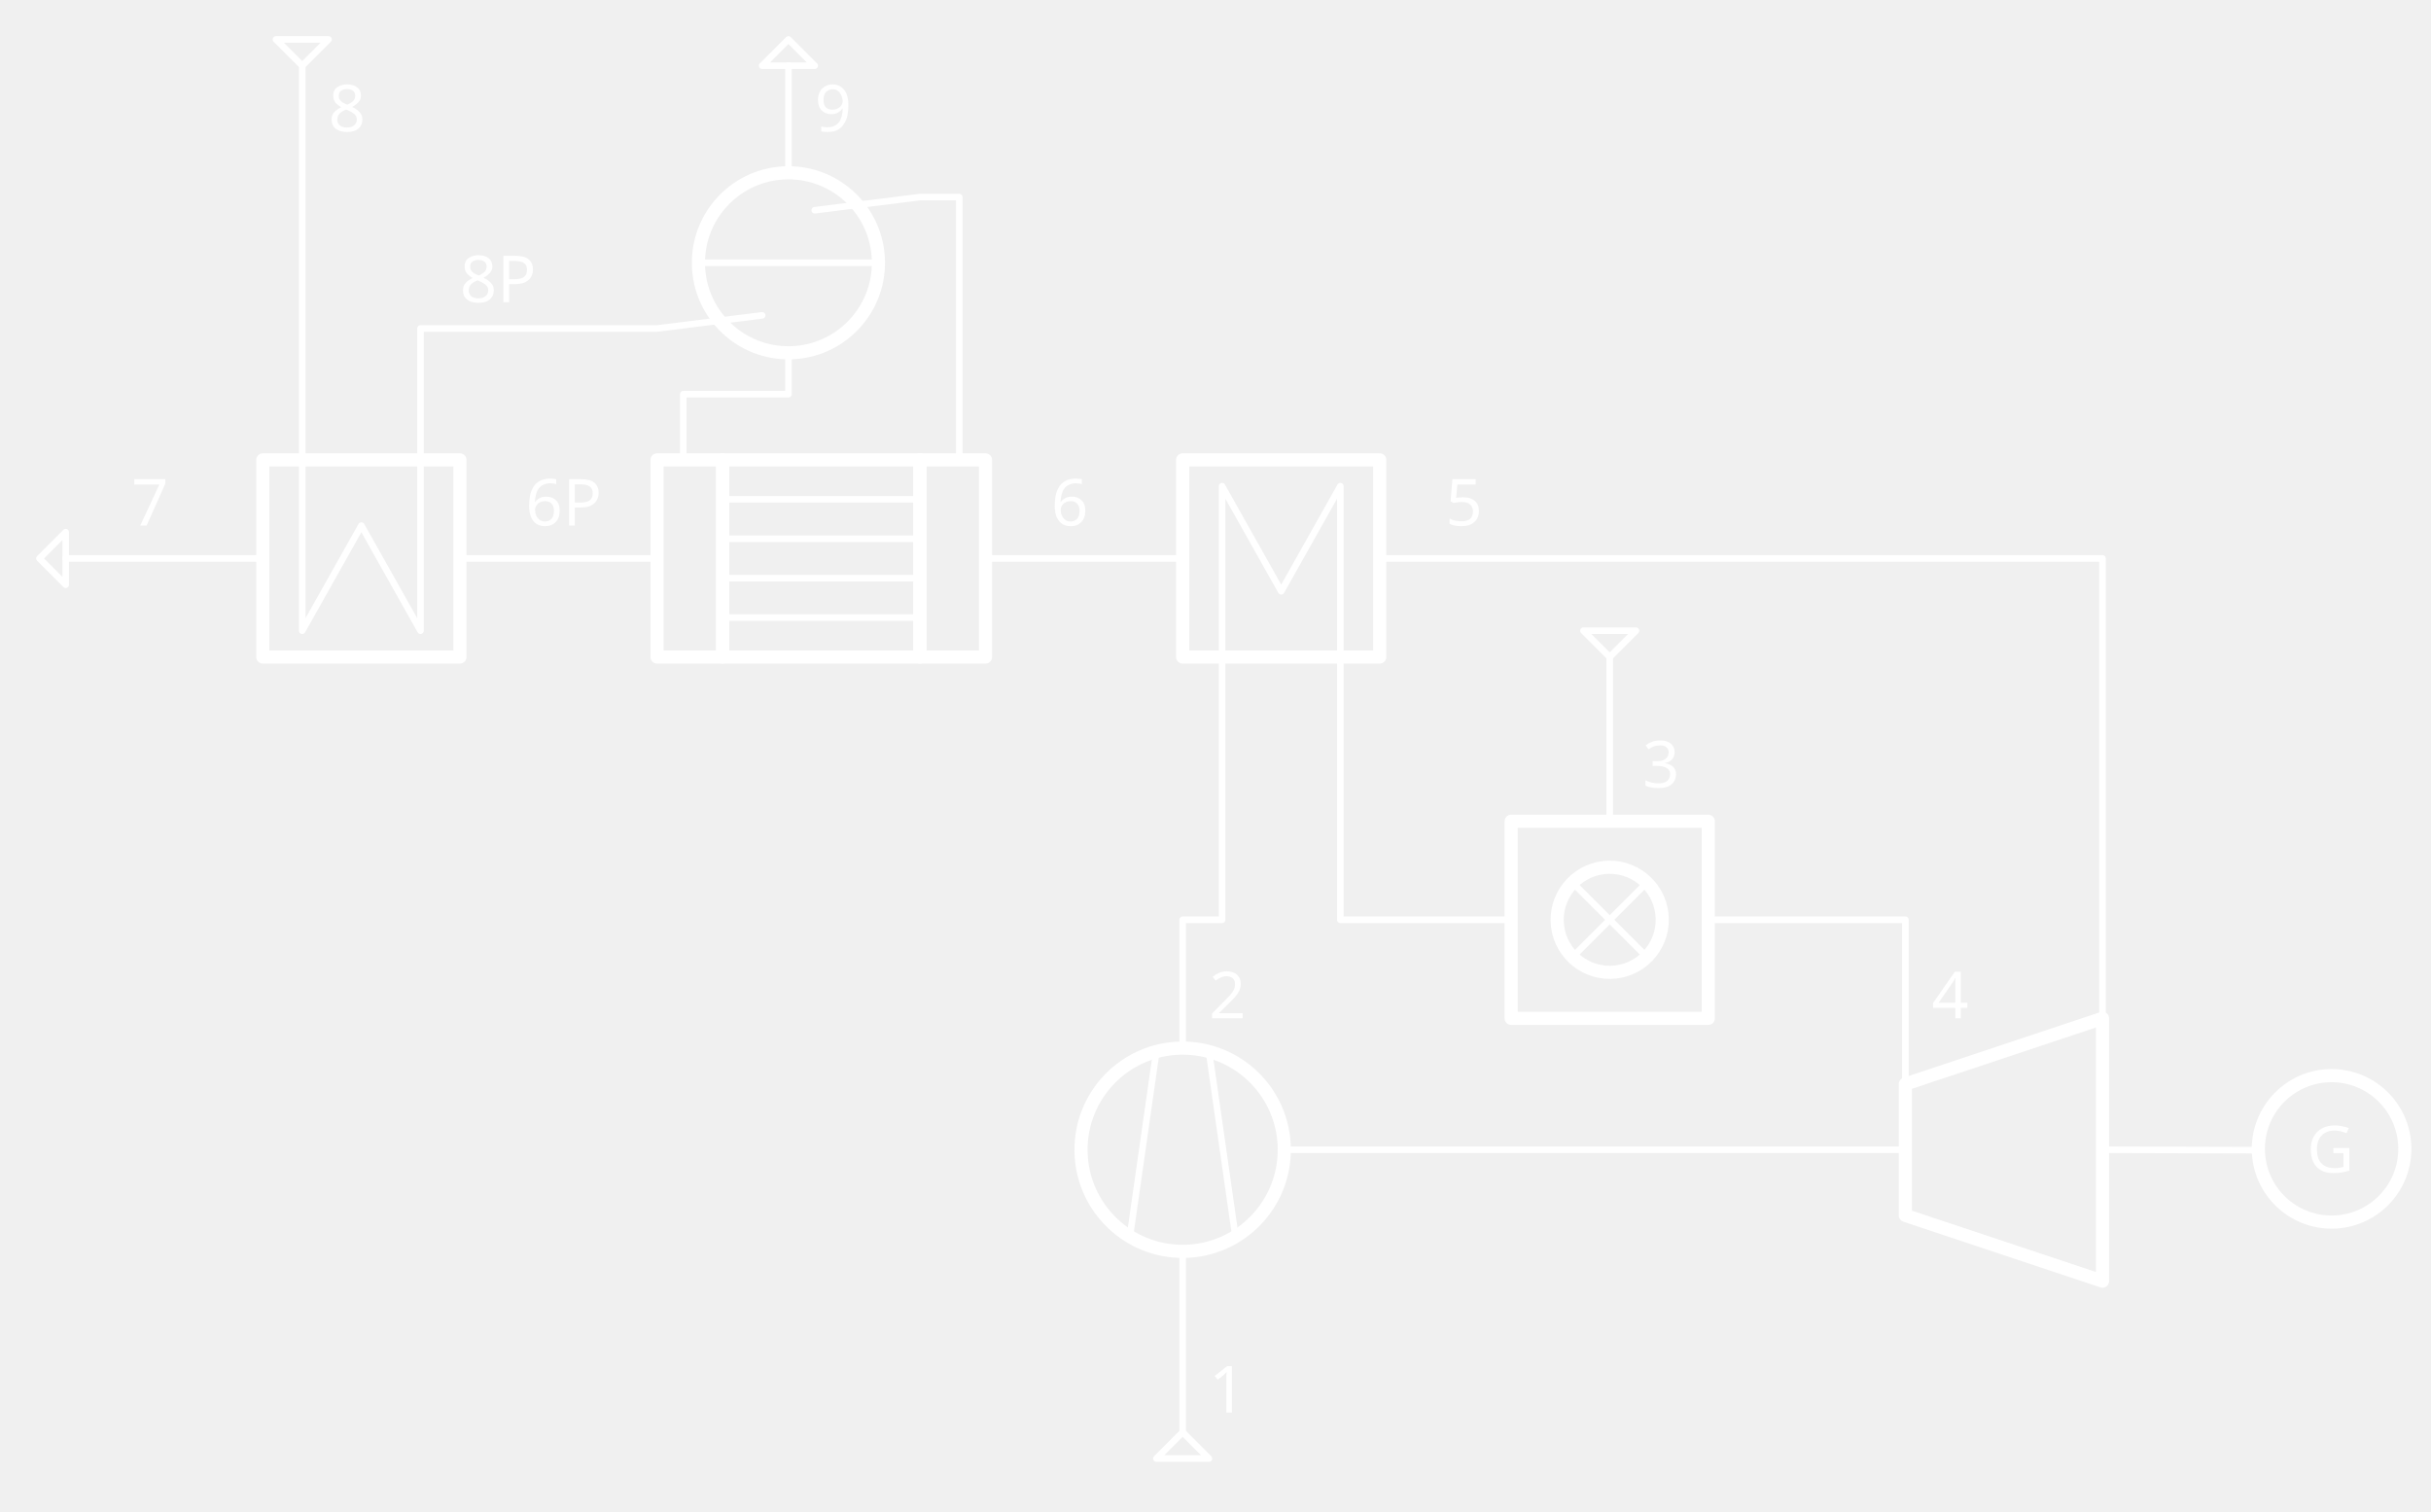
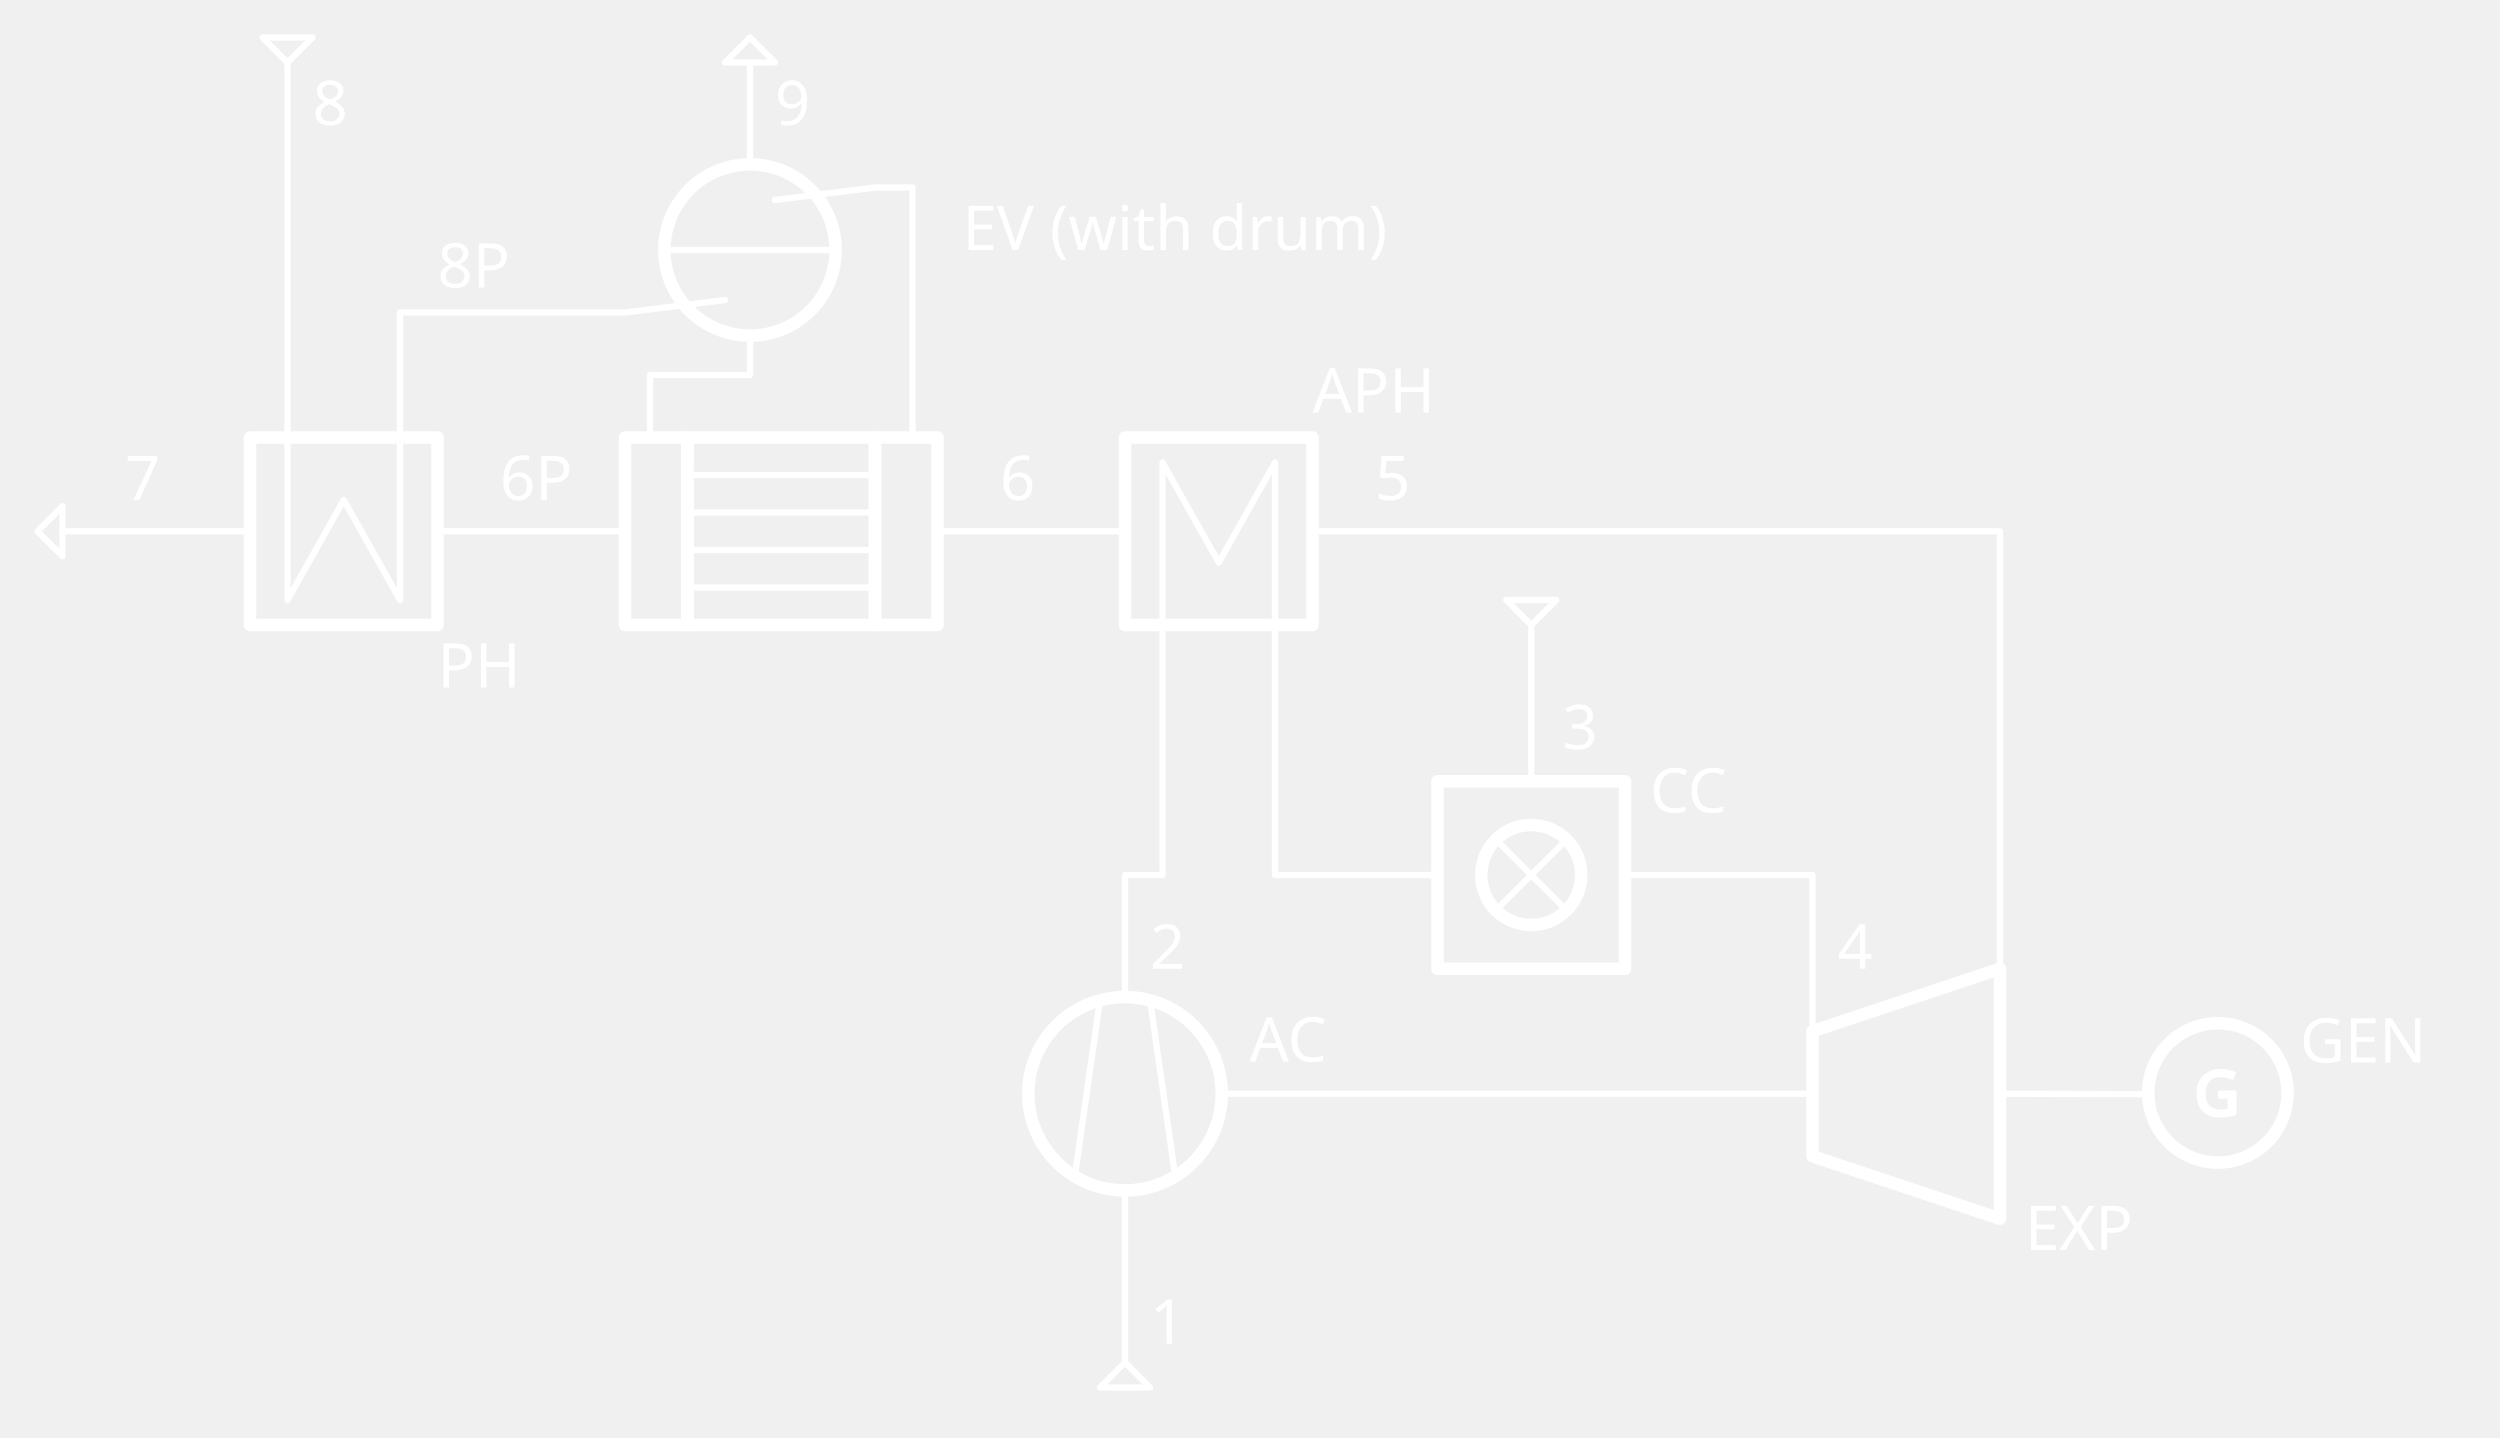
- <svg xmlns="http://www.w3.org/2000/svg" xmlns:xlink="http://www.w3.org/1999/xlink" id="svg8" version="1.1" viewBox="0 0 185 115" height="115mm" width="185mm">
+ <svg xmlns="http://www.w3.org/2000/svg" xmlns:xlink="http://www.w3.org/1999/xlink" id="svg8" version="1.1" viewBox="0 0 200 115" height="115mm" width="200mm">
  <defs id="defs2">
    <linearGradient id="linearGradient2073">
      <stop id="stop2069" offset="0" style="stop-color:#000000;stop-opacity:1;" />
      <stop id="stop2071" offset="1" style="stop-color:#000000;stop-opacity:0;" />
    </linearGradient>
    <rect id="rect1009" height="0" width="12.5" y="-75" x="50" />
    <linearGradient gradientTransform="translate(0.2924316,-2.377988)" gradientUnits="userSpaceOnUse" y2="204.982" x2="223.365" y1="204.982" x1="221.694" id="linearGradient2075" xlink:href="#linearGradient2073" />
  </defs>
-   <g id="layer1" transform="translate(-14.99999,5.000001)">
+   <g id="layer1" transform="translate(-14.99999,4.999999)">
    <path style="fill:none;stroke:#ffffff;stroke-width:0.5;stroke-linecap:round;stroke-linejoin:round;stroke-miterlimit:4;stroke-dasharray:none;stroke-opacity:1" d="M 105,74.765 V 65 h 3 V 32 l 4.5,8 4.5,-8 v 33 l 13,6e-6" id="path984-0-9-9-9-7-6-0" />
    <path style="fill:none;stroke:#ffffff;stroke-width:0.5;stroke-linecap:round;stroke-linejoin:round;stroke-miterlimit:4;stroke-dasharray:none;stroke-opacity:1" d="M 20,37.5 H 35" id="path984-0-9-9-9-7-6-0-5" />
    <path style="fill:none;stroke:#ffffff;stroke-width:0.5;stroke-linecap:round;stroke-linejoin:round;stroke-miterlimit:4;stroke-dasharray:none;stroke-opacity:1" d="M 50,37.5 H 65" id="path984-0-9-9-9-7-6-0-5-2" />
    <path style="fill:none;stroke:#ffffff;stroke-width:0.5;stroke-linecap:round;stroke-linejoin:round;stroke-miterlimit:4;stroke-dasharray:none;stroke-opacity:1" d="M 90,37.5 H 105" id="path984-0-9-9-9-7-6-0-5-7" />
    <g id="g6" transform="translate(20,7.500053)" style="stroke:#ffffff;stroke-opacity:1">
      <ellipse style="color:#000000;clip-rule:nonzero;display:inline;overflow:visible;visibility:visible;isolation:auto;mix-blend-mode:normal;color-interpolation:sRGB;color-interpolation-filters:linearRGB;solid-color:#000000;solid-opacity:1;fill:none;fill-opacity:0.667;fill-rule:nonzero;stroke:#ffffff;stroke-width:1;stroke-linecap:round;stroke-linejoin:round;stroke-miterlimit:4;stroke-dasharray:none;stroke-dashoffset:0;stroke-opacity:1;color-rendering:auto;image-rendering:auto;shape-rendering:auto;text-rendering:auto;enable-background:accumulate" id="path4405-2-2-9" transform="rotate(88.97042)" ry="7.735" rx="7.735" cy="-83.639" cx="76.515" />
      <path style="fill:none;fill-rule:evenodd;stroke:#ffffff;stroke-width:0.5;stroke-linecap:round;stroke-linejoin:round;stroke-miterlimit:4;stroke-dasharray:none;stroke-opacity:1" d="m 87,67.5 2,14" id="path4585-2" />
      <path style="fill:none;fill-rule:evenodd;stroke:#ffffff;stroke-width:0.5;stroke-linecap:round;stroke-linejoin:round;stroke-miterlimit:4;stroke-dasharray:none;stroke-opacity:1" d="m 81,81.5 2,-14" id="path4587-8" />
    </g>
    <path style="fill:none;stroke:#ffffff;stroke-width:1;stroke-linecap:round;stroke-linejoin:round;stroke-miterlimit:4;stroke-dasharray:none;stroke-opacity:1" d="m 70,30 v 15 h 15 V 30 Z" id="path1057-2-7-1-9-4-4-2" />
-     <text xml:space="preserve" style="font-size:4.939px;line-height:1.25;font-family:sans-serif;fill:#ffffff;fill-opacity:1;stroke-width:0.265;stroke-linecap:round;stroke-linejoin:round;stroke:none" x="107" y="72.5" id="text1297-0-9-8-6-9-4-7-6-7-8-6-9-5-3-5">
-       <tspan id="tspan1295-2-3-0-3-5-7-3-5-0-5-24-7-1-0-51" x="107" y="72.5" style="fill:#ffffff;fill-opacity:1;stroke-width:0.265;stroke-linecap:round;stroke-linejoin:round;stroke:none">2</tspan>
+     <text xml:space="preserve" style="font-size:4.939px;line-height:1.25;font-family:sans-serif;fill:#ffffff;fill-opacity:1;stroke-width:0.265;stroke-linecap:round;stroke-linejoin:round" x="107" y="72.5" id="text1297-0-9-8-6-9-4-7-6-7-8-6-9-5-3-5">
+       <tspan id="tspan1295-2-3-0-3-5-7-3-5-0-5-24-7-1-0-51" x="107" y="72.5" style="fill:#ffffff;fill-opacity:1;stroke-width:0.265;stroke-linecap:round;stroke-linejoin:round">2</tspan>
    </text>
-     <text xml:space="preserve" style="font-size:4.939px;line-height:1.25;font-family:sans-serif;fill:#ffffff;fill-opacity:1;stroke-width:0.265;stroke-linecap:round;stroke-linejoin:round;stroke:none" x="25" y="35" id="text1297-0-9-8-6-9-4-7-6-7-8-6-9-5-3-5-3">
-       <tspan id="tspan1295-2-3-0-3-5-7-3-5-0-5-24-7-1-0-51-2" x="25" y="35" style="fill:#ffffff;fill-opacity:1;stroke-width:0.265;stroke-linecap:round;stroke-linejoin:round;stroke:none">7</tspan>
+     <text xml:space="preserve" style="font-size:4.939px;line-height:1.25;font-family:sans-serif;fill:#ffffff;fill-opacity:1;stroke-width:0.265;stroke-linecap:round;stroke-linejoin:round" x="25" y="35" id="text1297-0-9-8-6-9-4-7-6-7-8-6-9-5-3-5-3">
+       <tspan id="tspan1295-2-3-0-3-5-7-3-5-0-5-24-7-1-0-51-2" x="25" y="35" style="fill:#ffffff;fill-opacity:1;stroke-width:0.265;stroke-linecap:round;stroke-linejoin:round">7</tspan>
    </text>
-     <text xml:space="preserve" style="font-size:4.939px;line-height:1.25;font-family:sans-serif;fill:#ffffff;fill-opacity:1;stroke-width:0.265;stroke-linecap:round;stroke-linejoin:round;stroke:none" x="40" y="5" id="text1297-0-9-8-6-9-4-7-6-7-8-6-9-5-3-5-3-6">
-       <tspan id="tspan1295-2-3-0-3-5-7-3-5-0-5-24-7-1-0-51-2-1" x="40" y="5" style="fill:#ffffff;fill-opacity:1;stroke-width:0.265;stroke-linecap:round;stroke-linejoin:round;stroke:none">8</tspan>
+     <text xml:space="preserve" style="font-size:4.939px;line-height:1.25;font-family:sans-serif;fill:#ffffff;fill-opacity:1;stroke-width:0.265;stroke-linecap:round;stroke-linejoin:round" x="40" y="5" id="text1297-0-9-8-6-9-4-7-6-7-8-6-9-5-3-5-3-6">
+       <tspan id="tspan1295-2-3-0-3-5-7-3-5-0-5-24-7-1-0-51-2-1" x="40" y="5" style="fill:#ffffff;fill-opacity:1;stroke-width:0.265;stroke-linecap:round;stroke-linejoin:round">8</tspan>
    </text>
-     <text xml:space="preserve" style="font-size:4.939px;line-height:1.25;font-family:sans-serif;fill:#ffffff;fill-opacity:1;stroke-width:0.265;stroke-linecap:round;stroke-linejoin:round;stroke:none" x="50" y="18" id="text1297-0-9-8-6-9-4-7-6-7-8-6-9-5-3-5-3-6-8">
-       <tspan id="tspan1295-2-3-0-3-5-7-3-5-0-5-24-7-1-0-51-2-1-9" x="50" y="18" style="fill:#ffffff;fill-opacity:1;stroke-width:0.265;stroke-linecap:round;stroke-linejoin:round;stroke:none">8P</tspan>
+     <text xml:space="preserve" style="font-size:4.939px;line-height:1.25;font-family:sans-serif;fill:#ffffff;fill-opacity:1;stroke-width:0.265;stroke-linecap:round;stroke-linejoin:round" x="50" y="18" id="text1297-0-9-8-6-9-4-7-6-7-8-6-9-5-3-5-3-6-8">
+       <tspan id="tspan1295-2-3-0-3-5-7-3-5-0-5-24-7-1-0-51-2-1-9" x="50" y="18" style="fill:#ffffff;fill-opacity:1;stroke-width:0.265;stroke-linecap:round;stroke-linejoin:round">8P</tspan>
    </text>
-     <text xml:space="preserve" style="font-size:4.939px;line-height:1.25;font-family:sans-serif;fill:#ffffff;fill-opacity:1;stroke-width:0.265;stroke-linecap:round;stroke-linejoin:round;stroke:none" x="77" y="5" id="text1297-0-9-8-6-9-4-7-6-7-8-6-9-5-3-5-3-6-2">
-       <tspan id="tspan1295-2-3-0-3-5-7-3-5-0-5-24-7-1-0-51-2-1-7" x="77" y="5" style="fill:#ffffff;fill-opacity:1;stroke-width:0.265;stroke-linecap:round;stroke-linejoin:round;stroke:none">9</tspan>
+     <text xml:space="preserve" style="font-size:4.939px;line-height:1.25;font-family:sans-serif;fill:#ffffff;fill-opacity:1;stroke-width:0.265;stroke-linecap:round;stroke-linejoin:round" x="77" y="5" id="text1297-0-9-8-6-9-4-7-6-7-8-6-9-5-3-5-3-6-2">
+       <tspan id="tspan1295-2-3-0-3-5-7-3-5-0-5-24-7-1-0-51-2-1-7" x="77" y="5" style="fill:#ffffff;fill-opacity:1;stroke-width:0.265;stroke-linecap:round;stroke-linejoin:round">9</tspan>
    </text>
-     <text xml:space="preserve" style="font-size:4.939px;line-height:1.25;font-family:sans-serif;fill:#ffffff;fill-opacity:1;stroke-width:0.265;stroke-linecap:round;stroke-linejoin:round;stroke:none" x="55" y="35" id="text1297-0-9-8-6-9-4-7-6-7-8-6-9-5-3-5-2">
-       <tspan id="tspan1295-2-3-0-3-5-7-3-5-0-5-24-7-1-0-51-1" x="55" y="35" style="fill:#ffffff;fill-opacity:1;stroke-width:0.265;stroke-linecap:round;stroke-linejoin:round;stroke:none">6P</tspan>
+     <text xml:space="preserve" style="font-size:4.939px;line-height:1.25;font-family:sans-serif;fill:#ffffff;fill-opacity:1;stroke-width:0.265;stroke-linecap:round;stroke-linejoin:round" x="55" y="35" id="text1297-0-9-8-6-9-4-7-6-7-8-6-9-5-3-5-2">
+       <tspan id="tspan1295-2-3-0-3-5-7-3-5-0-5-24-7-1-0-51-1" x="55" y="35" style="fill:#ffffff;fill-opacity:1;stroke-width:0.265;stroke-linecap:round;stroke-linejoin:round">6P</tspan>
    </text>
-     <text xml:space="preserve" style="font-size:4.939px;line-height:1.25;font-family:sans-serif;fill:#ffffff;fill-opacity:1;stroke-width:0.265;stroke-linecap:round;stroke-linejoin:round;stroke:none" x="95" y="35" id="text1297-0-9-8-6-9-4-7-6-7-8-6-9-5-3-5-6">
-       <tspan id="tspan1295-2-3-0-3-5-7-3-5-0-5-24-7-1-0-51-8" x="95" y="35" style="fill:#ffffff;fill-opacity:1;stroke-width:0.265;stroke-linecap:round;stroke-linejoin:round;stroke:none">6</tspan>
+     <text xml:space="preserve" style="font-size:4.939px;line-height:1.25;font-family:sans-serif;fill:#ffffff;fill-opacity:1;stroke-width:0.265;stroke-linecap:round;stroke-linejoin:round" x="95" y="35" id="text1297-0-9-8-6-9-4-7-6-7-8-6-9-5-3-5-6">
+       <tspan id="tspan1295-2-3-0-3-5-7-3-5-0-5-24-7-1-0-51-8" x="95" y="35" style="fill:#ffffff;fill-opacity:1;stroke-width:0.265;stroke-linecap:round;stroke-linejoin:round">6</tspan>
    </text>
-     <text xml:space="preserve" style="font-size:4.939px;line-height:1.25;font-family:sans-serif;fill:#ffffff;fill-opacity:1;stroke-width:0.265;stroke-linecap:round;stroke-linejoin:round;stroke:none" x="125" y="35" id="text1297-0-9-8-6-9-4-7-6-7-8-6-9-5-3-5-5">
-       <tspan id="tspan1295-2-3-0-3-5-7-3-5-0-5-24-7-1-0-51-7" x="125" y="35" style="fill:#ffffff;fill-opacity:1;stroke-width:0.265;stroke-linecap:round;stroke-linejoin:round;stroke:none">5</tspan>
+     <text xml:space="preserve" style="font-size:4.939px;line-height:1.25;font-family:sans-serif;fill:#ffffff;fill-opacity:1;stroke-width:0.265;stroke-linecap:round;stroke-linejoin:round" x="125" y="35" id="text1297-0-9-8-6-9-4-7-6-7-8-6-9-5-3-5-5">
+       <tspan id="tspan1295-2-3-0-3-5-7-3-5-0-5-24-7-1-0-51-7" x="125" y="35" style="fill:#ffffff;fill-opacity:1;stroke-width:0.265;stroke-linecap:round;stroke-linejoin:round">5</tspan>
    </text>
    <path style="fill:none;stroke:#ffffff;stroke-width:1;stroke-linecap:round;stroke-linejoin:round;stroke-miterlimit:4;stroke-dasharray:none;stroke-opacity:1" d="m 160,77.5 v 10 l 15,5 V 72.5 Z" id="path1057-2-7-1-9-5-7" />
-     <text xml:space="preserve" style="font-size:4.939px;line-height:1.25;font-family:sans-serif;fill:#ffffff;fill-opacity:1;stroke-width:0.265;stroke-linecap:round;stroke-linejoin:round;stroke:none" x="107" y="102.5" id="text1297-0-9-8-6-9-4-7-6-7-8-6-9-5-5">
-       <tspan id="tspan1295-2-3-0-3-5-7-3-5-0-5-24-7-1-2" x="107" y="102.5" style="fill:#ffffff;fill-opacity:1;stroke-width:0.265;stroke-linecap:round;stroke-linejoin:round;stroke:none">1</tspan>
+     <text xml:space="preserve" style="font-size:4.939px;line-height:1.25;font-family:sans-serif;fill:#ffffff;fill-opacity:1;stroke-width:0.265;stroke-linecap:round;stroke-linejoin:round" x="107" y="102.5" id="text1297-0-9-8-6-9-4-7-6-7-8-6-9-5-5">
+       <tspan id="tspan1295-2-3-0-3-5-7-3-5-0-5-24-7-1-2" x="107" y="102.5" style="fill:#ffffff;fill-opacity:1;stroke-width:0.265;stroke-linecap:round;stroke-linejoin:round">1</tspan>
    </text>
    <g id="g5" transform="translate(25,15)" style="stroke:#ffffff;stroke-opacity:1">
      <path style="fill:none;stroke:#ffffff;stroke-width:1;stroke-linecap:round;stroke-linejoin:round;stroke-miterlimit:4;stroke-dasharray:none;stroke-opacity:1" d="M 105,42.5 V 57.5 H 120 V 42.5 Z" id="path1057-2-7-1-9-4" />
      <ellipse style="color:#000000;clip-rule:nonzero;display:inline;overflow:visible;visibility:visible;isolation:auto;mix-blend-mode:normal;color-interpolation:sRGB;color-interpolation-filters:linearRGB;solid-color:#000000;solid-opacity:1;fill:none;fill-opacity:0.667;fill-rule:nonzero;stroke:#ffffff;stroke-width:1;stroke-linecap:round;stroke-linejoin:round;stroke-miterlimit:4;stroke-dasharray:none;stroke-dashoffset:0;stroke-opacity:1;color-rendering:auto;image-rendering:auto;shape-rendering:auto;text-rendering:auto;enable-background:accumulate" id="path4405-2-2-6" cx="52.013" cy="-111.583" transform="rotate(88.97042)" rx="3.999" ry="3.999" />
      <path style="fill:none;stroke:#ffffff;stroke-width:0.5;stroke-linecap:round;stroke-linejoin:round;stroke-miterlimit:4;stroke-dasharray:none;stroke-opacity:1" d="m 109.672,52.828 5.657,-5.657" id="path984-0-9-9-9-7-6-6-7" />
      <path style="fill:none;stroke:#ffffff;stroke-width:0.5;stroke-linecap:round;stroke-linejoin:round;stroke-miterlimit:4;stroke-dasharray:none;stroke-opacity:1" d="m 109.672,47.172 5.657,5.657" id="path984-0-9-9-9-7-6-6-3" />
    </g>
    <path style="fill:none;stroke:#ffffff;stroke-width:0.5;stroke-linecap:round;stroke-linejoin:round;stroke-miterlimit:4;stroke-dasharray:none;stroke-opacity:1" d="m 145,65 h 15 v 12.5" id="path984-0-9-9-9-7-6-4" />
    <path style="fill:none;stroke:#ffffff;stroke-width:0.5;stroke-linecap:round;stroke-linejoin:round;stroke-miterlimit:4;stroke-dasharray:none;stroke-opacity:1" d="M 105,104 V 90" id="path984-0-9-9-9-7-6-8" />
    <path style="fill:none;fill-rule:evenodd;stroke:#ffffff;stroke-width:0.5;stroke-linecap:round;stroke-linejoin:round;stroke-miterlimit:4;stroke-dasharray:none;stroke-opacity:1" d="m 103,106 2,-2 2,2 z" id="path4652-12-9-60-5-4-2-6" />
    <path style="fill:none;stroke:#ffffff;stroke-width:0.5;stroke-linecap:round;stroke-linejoin:round;stroke-miterlimit:4;stroke-dasharray:none;stroke-opacity:1" d="M 137.5,45 V 57.5" id="path984-0-9-9-9-7-6-60" />
    <path style="fill:none;fill-rule:evenodd;stroke:#ffffff;stroke-width:0.5;stroke-linecap:round;stroke-linejoin:round;stroke-miterlimit:4;stroke-dasharray:none;stroke-opacity:1" d="m 135.5,43 2,2 2,-2 z" id="path4652-12-9-60-5-4-2-0-1" />
    <path style="fill:none;fill-rule:evenodd;stroke:#ffffff;stroke-width:0.5;stroke-linecap:round;stroke-linejoin:round;stroke-miterlimit:4;stroke-dasharray:none;stroke-opacity:1" d="m 73,-1.0826394e-5 2,-2 2,2 z" id="path4652-12-9-60-5-4-2-0-1-1" />
    <path style="fill:none;fill-rule:evenodd;stroke:#ffffff;stroke-width:0.5;stroke-linecap:round;stroke-linejoin:round;stroke-miterlimit:4;stroke-dasharray:none;stroke-opacity:1" d="m 20,39.5 -2,-2 2,-2 z" id="path4652-12-9-60-5-4-2-0-1-1-2" />
    <path style="fill:none;fill-rule:evenodd;stroke:#ffffff;stroke-width:0.5;stroke-linecap:round;stroke-linejoin:round;stroke-miterlimit:4;stroke-dasharray:none;stroke-opacity:1" d="m 36,-2 2,2 2,-2 z" id="path4652-12-9-60-5-4-2-0-1-11" />
    <path style="fill:none;stroke:#ffffff;stroke-width:0.5;stroke-linecap:round;stroke-linejoin:round;stroke-miterlimit:4;stroke-dasharray:none;stroke-opacity:1" d="m 113,82.5 47,10e-7" id="path984-0-9-9-9-7-6-8-8" />
    <path style="fill:none;stroke:#ffffff;stroke-width:0.5;stroke-linecap:round;stroke-linejoin:round;stroke-miterlimit:4;stroke-dasharray:none;stroke-opacity:1" d="m 175,82.5 11.862,0.034" id="path984-0-9-9-9-7-6-8-8-5" />
    <g id="g7" transform="translate(20,7.500053)" style="stroke:#ffffff;stroke-opacity:1">
      <circle style="color:#000000;clip-rule:nonzero;display:inline;overflow:visible;visibility:visible;isolation:auto;mix-blend-mode:normal;color-interpolation:sRGB;color-interpolation-filters:linearRGB;solid-color:#000000;solid-opacity:1;fill:none;fill-opacity:0.667;fill-rule:nonzero;stroke:#ffffff;stroke-width:1;stroke-linecap:round;stroke-linejoin:round;stroke-miterlimit:4;stroke-dasharray:none;stroke-dashoffset:0;stroke-opacity:1;color-rendering:auto;image-rendering:auto;shape-rendering:auto;text-rendering:auto;enable-background:accumulate" id="path4405-2-2-1" cx="78.02" cy="-171.06" transform="rotate(88.97042)" r="5.573" />
-       <text id="text1025-3-9-3-1-4-5" y="76.727" x="170.556" style="font-size:4.939px;line-height:1.25;font-family:sans-serif;fill:#ffffff;fill-opacity:1;stroke-width:0.265;stroke-linecap:round;stroke-linejoin:round;stroke:none;stroke-opacity:1" xml:space="preserve">
-         <tspan style="fill:#ffffff;fill-opacity:1;stroke-width:0.265;stroke-linecap:round;stroke-linejoin:round;stroke:none;stroke-opacity:1" y="76.727" x="170.556" id="tspan1023-6-9-1-9-3-2">G</tspan>
+       <text id="text1025-3-9-3-1-4-5" y="76.727" x="170.556" style="font-size:4.939px;line-height:1.25;font-family:sans-serif;fill:#ffffff;fill-opacity:1;stroke-width:0.265;stroke-linecap:round;stroke-linejoin:round;stroke:#ffffff;stroke-opacity:1" xml:space="preserve">
+         <tspan style="fill:#ffffff;fill-opacity:1;stroke-width:0.265;stroke-linecap:round;stroke-linejoin:round;stroke:#ffffff;stroke-opacity:1" y="76.727" x="170.556" id="tspan1023-6-9-1-9-3-2">G</tspan>
      </text>
    </g>
    <path style="fill:none;stroke:#ffffff;stroke-width:0.5;stroke-linecap:round;stroke-linejoin:round;stroke-miterlimit:4;stroke-dasharray:none;stroke-opacity:1" d="M 75,-4.7284296e-7 V 8.15" id="path984-0-9-9-9-7-6-8-4-3-2-1-3-9-1-2" />
-     <path style="fill:none;stroke:#ffffff;stroke-width:0.5;stroke-linecap:round;stroke-linejoin:round;stroke-miterlimit:4;stroke-dasharray:none;stroke-opacity:1" d="m 67,30 v -5 h 8 l 0,-3" id="path984-0-9-9-9-7-6-8-4-3-2-1-3-9-1-2-1-8" />
+     <path style="fill:none;stroke:#ffffff;stroke-width:0.5;stroke-linecap:round;stroke-linejoin:round;stroke-miterlimit:4;stroke-dasharray:none;stroke-opacity:1" d="m 67,30 v -5 h 8 v -3" id="path984-0-9-9-9-7-6-8-4-3-2-1-3-9-1-2-1-8" />
    <path style="fill:none;stroke:#ffffff;stroke-width:0.5;stroke-linecap:round;stroke-linejoin:round;stroke-miterlimit:4;stroke-dasharray:none;stroke-opacity:1" d="M 88,30 V 10 h -3 l -8,1" id="path984-0-9-9-9-7-6-8-4-3-2-1-3-9-1-2-1-8-9" />
    <path style="fill:none;stroke:#ffffff;stroke-width:0.5;stroke-linecap:round;stroke-linejoin:round;stroke-miterlimit:4;stroke-dasharray:none;stroke-opacity:1" d="M 38,-4.7284301e-7 V 43 l 4.5,-8 4.5,8 V 20 h 18 l 8,-1" id="path984-0-9-9-9-7-6-8-4-3-2-1-3-9-1-2-1-8-9-8" />
    <path style="fill:none;stroke:#ffffff;stroke-width:0.5;stroke-linecap:round;stroke-linejoin:round;stroke-miterlimit:4;stroke-dasharray:none;stroke-opacity:1" d="m 70,33 h 15" id="path984-0-9-9-9-7-6-8-4-3-2-9-5-0" />
    <path style="fill:none;stroke:#ffffff;stroke-width:0.5;stroke-linecap:round;stroke-linejoin:round;stroke-miterlimit:4;stroke-dasharray:none;stroke-opacity:1" d="m 70,36 h 15" id="path984-0-9-9-9-7-6-8-4-3-2-9-5-0-1" />
    <path style="fill:none;stroke:#ffffff;stroke-width:0.5;stroke-linecap:round;stroke-linejoin:round;stroke-miterlimit:4;stroke-dasharray:none;stroke-opacity:1" d="M 68.15,15 H 81.85" id="path984-0-9-9-9-7-6-8-4-3-2-9-5-0-1-8" />
    <path style="fill:none;stroke:#ffffff;stroke-width:0.5;stroke-linecap:round;stroke-linejoin:round;stroke-miterlimit:4;stroke-dasharray:none;stroke-opacity:1" d="m 70,39 h 15" id="path984-0-9-9-9-7-6-8-4-3-2-9-5-0-8" />
    <path style="fill:none;stroke:#ffffff;stroke-width:0.5;stroke-linecap:round;stroke-linejoin:round;stroke-miterlimit:4;stroke-dasharray:none;stroke-opacity:1" d="m 70,42 h 15" id="path984-0-9-9-9-7-6-8-4-3-2-9-5-0-3" />
    <path style="fill:none;stroke:#ffffff;stroke-width:1;stroke-linecap:round;stroke-linejoin:round;stroke-miterlimit:4;stroke-dasharray:none;stroke-opacity:1" d="m 35,30 v 15 h 15 V 30 Z" id="path1057-2-7-1-9-4-4-24" />
    <path style="fill:none;stroke:#ffffff;stroke-width:1;stroke-linecap:round;stroke-linejoin:round;stroke-miterlimit:4;stroke-dasharray:none;stroke-opacity:1" d="M 105,30 V 45 H 120 V 30 Z" id="path1057-2-7-1-9-4-4-24-4" />
    <ellipse style="color:#000000;clip-rule:nonzero;display:inline;overflow:visible;visibility:visible;isolation:auto;mix-blend-mode:normal;color-interpolation:sRGB;color-interpolation-filters:linearRGB;solid-color:#000000;solid-opacity:1;fill:none;fill-opacity:0.667;fill-rule:nonzero;stroke:#ffffff;stroke-width:1;stroke-linecap:round;stroke-linejoin:round;stroke-miterlimit:4;stroke-dasharray:none;stroke-dashoffset:0;stroke-opacity:1;color-rendering:auto;image-rendering:auto;shape-rendering:auto;text-rendering:auto;enable-background:accumulate" id="path4405-2-2-7-9-8" cx="-16.345" cy="74.718" transform="rotate(-91.02958)" rx="6.85" ry="6.85" />
    <path style="fill:none;stroke:#ffffff;stroke-width:1;stroke-linecap:round;stroke-linejoin:round;stroke-miterlimit:4;stroke-dasharray:none;stroke-opacity:1" d="m 70,30 v 15 h -5 V 30 Z" id="path1057-2-7-1-9-4-4-2-5" />
    <path style="fill:none;stroke:#ffffff;stroke-width:1;stroke-linecap:round;stroke-linejoin:round;stroke-miterlimit:4;stroke-dasharray:none;stroke-opacity:1" d="m 90,30 v 15 h -5 v -15 z" id="path1057-2-7-1-9-4-4-2-5-9" />
-     <text xml:space="preserve" style="font-size:4.939px;line-height:1.25;font-family:sans-serif;fill:#ffffff;fill-opacity:1;stroke-width:0.265;stroke-linecap:round;stroke-linejoin:round;stroke:none" x="140" y="54.93" id="text1297-0-9-8-6-9-4-7-6-7-8-6-9-5-3-6">
-       <tspan id="tspan1295-2-3-0-3-5-7-3-5-0-5-24-7-1-0-9" x="140" y="54.93" style="fill:#ffffff;fill-opacity:1;stroke-width:0.265;stroke-linecap:round;stroke-linejoin:round;stroke:none">3</tspan>
+     <text xml:space="preserve" style="font-size:4.939px;line-height:1.25;font-family:sans-serif;fill:#ffffff;fill-opacity:1;stroke-width:0.265;stroke-linecap:round;stroke-linejoin:round" x="140" y="54.93" id="text1297-0-9-8-6-9-4-7-6-7-8-6-9-5-3-6">
+       <tspan id="tspan1295-2-3-0-3-5-7-3-5-0-5-24-7-1-0-9" x="140" y="54.93" style="fill:#ffffff;fill-opacity:1;stroke-width:0.265;stroke-linecap:round;stroke-linejoin:round">3</tspan>
    </text>
-     <text xml:space="preserve" style="font-size:4.939px;line-height:1.25;font-family:sans-serif;fill:#ffffff;fill-opacity:1;stroke-width:0.265;stroke-linecap:round;stroke-linejoin:round;stroke:none" x="162" y="72.5" id="text1297-0-9-8-6-9-4-7-6-7-8-6-9-5-3-6-6">
-       <tspan id="tspan1295-2-3-0-3-5-7-3-5-0-5-24-7-1-0-9-3" x="162" y="72.5" style="fill:#ffffff;fill-opacity:1;stroke-width:0.265;stroke-linecap:round;stroke-linejoin:round;stroke:none">4</tspan>
+     <text xml:space="preserve" style="font-size:4.939px;line-height:1.25;font-family:sans-serif;fill:#ffffff;fill-opacity:1;stroke-width:0.265;stroke-linecap:round;stroke-linejoin:round" x="162" y="72.5" id="text1297-0-9-8-6-9-4-7-6-7-8-6-9-5-3-6-6">
+       <tspan id="tspan1295-2-3-0-3-5-7-3-5-0-5-24-7-1-0-9-3" x="162" y="72.5" style="fill:#ffffff;fill-opacity:1;stroke-width:0.265;stroke-linecap:round;stroke-linejoin:round">4</tspan>
    </text>
-     <path style="fill:none;stroke:#ffffff;stroke-width:0.5;stroke-linecap:round;stroke-linejoin:round;stroke-miterlimit:4;stroke-dasharray:none;stroke-opacity:1" d="m 120,37.5 55,0 -1e-5,35" id="path984-0-9-9-9-7-6-0-5-7-1" />
+     <path style="fill:none;stroke:#ffffff;stroke-width:0.5;stroke-linecap:round;stroke-linejoin:round;stroke-miterlimit:4;stroke-dasharray:none;stroke-opacity:1" d="m 120,37.5 h 55 l -1e-5,35" id="path984-0-9-9-9-7-6-0-5-7-1" />
+     <text xml:space="preserve" style="font-size:4.939px;line-height:1.25;font-family:sans-serif;fill:#ffffff;fill-opacity:1;stroke-width:0.265;stroke-linecap:round;stroke-linejoin:round" x="114.961" y="79.93" id="text1297-0-9-8-6-9-4-7-6-7-8-6-9-5-3-6-3-52-9-8-5-7-5-6-9-3">
+       <tspan id="tspan1295-2-3-0-3-5-7-3-5-0-5-24-7-1-0-9-6-7-4-2-5-1-2-1-2-3" x="114.961" y="79.93" style="fill:#ffffff;fill-opacity:1;stroke-width:0.265;stroke-linecap:round;stroke-linejoin:round">AC</tspan>
+     </text>
+     <text xml:space="preserve" style="font-size:4.939px;line-height:1.25;font-family:sans-serif;fill:#ffffff;fill-opacity:1;stroke-width:0.265;stroke-linecap:round;stroke-linejoin:round" x="177" y="95" id="text1297-0-9-8-6-9-4-7-6-7-8-6-9-5-3-6-3-52-9-8-5-7-5-6-9-3-8">
+       <tspan id="tspan1295-2-3-0-3-5-7-3-5-0-5-24-7-1-0-9-6-7-4-2-5-1-2-1-2-3-2" x="177" y="95" style="fill:#ffffff;fill-opacity:1;stroke-width:0.265;stroke-linecap:round;stroke-linejoin:round">EXP</tspan>
+     </text>
+     <text xml:space="preserve" style="font-size:4.939px;line-height:1.25;font-family:sans-serif;fill:#ffffff;fill-opacity:1;stroke-width:0.265;stroke-linecap:round;stroke-linejoin:round" x="50" y="50" id="text1297-0-9-8-6-9-4-7-6-7-8-6-9-5-3-6-3-52-9-8-5-7-5-6-9-3-8-4">
+       <tspan id="tspan1295-2-3-0-3-5-7-3-5-0-5-24-7-1-0-9-6-7-4-2-5-1-2-1-2-3-2-5" x="50" y="50" style="fill:#ffffff;fill-opacity:1;stroke-width:0.265;stroke-linecap:round;stroke-linejoin:round">PH</tspan>
+     </text>
+     <text xml:space="preserve" style="font-size:4.939px;line-height:1.25;font-family:sans-serif;fill:#ffffff;fill-opacity:1;stroke-width:0.265;stroke-linecap:round;stroke-linejoin:round" x="92" y="15" id="text1297-0-9-8-6-9-4-7-6-7-8-6-9-5-3-6-3-52-9-8-5-7-5-6-9-3-8-4-5">
+       <tspan id="tspan1295-2-3-0-3-5-7-3-5-0-5-24-7-1-0-9-6-7-4-2-5-1-2-1-2-3-2-5-1" x="92" y="15" style="fill:#ffffff;fill-opacity:1;stroke-width:0.265;stroke-linecap:round;stroke-linejoin:round">EV (with drum)</tspan>
+     </text>
+     <text xml:space="preserve" style="font-size:4.939px;line-height:1.25;font-family:sans-serif;fill:#ffffff;fill-opacity:1;stroke-width:0.265;stroke-linecap:round;stroke-linejoin:round" x="120" y="28" id="text1297-0-9-8-6-9-4-7-6-7-8-6-9-5-3-6-3-52-9-8-5-7-5-6-9-3-0">
+       <tspan id="tspan1295-2-3-0-3-5-7-3-5-0-5-24-7-1-0-9-6-7-4-2-5-1-2-1-2-3-9" x="120" y="28" style="fill:#ffffff;fill-opacity:1;stroke-width:0.265;stroke-linecap:round;stroke-linejoin:round">APH</tspan>
+     </text>
+     <text xml:space="preserve" style="font-size:4.939px;line-height:1.25;font-family:sans-serif;fill:#ffffff;fill-opacity:1;stroke-width:0.265;stroke-linecap:round;stroke-linejoin:round" x="199" y="80" id="text1297-0-9-8-6-9-4-7-6-7-8-6-9-5-3-6-3-52-9-8-5-7-5-6-9-3-0-4">
+       <tspan id="tspan1295-2-3-0-3-5-7-3-5-0-5-24-7-1-0-9-6-7-4-2-5-1-2-1-2-3-9-8" x="199" y="80" style="fill:#ffffff;fill-opacity:1;stroke-width:0.265;stroke-linecap:round;stroke-linejoin:round">GEN</tspan>
+     </text>
+     <text xml:space="preserve" style="font-size:4.939px;line-height:1.25;font-family:sans-serif;fill:#ffffff;fill-opacity:1;stroke-width:0.265;stroke-linecap:round;stroke-linejoin:round" x="147" y="60" id="text1297-0-9-8-6-9-4-7-6-7-8-6-9-5-3-6-3-52-9-8-5-7-5-6-9-3-0-7">
+       <tspan id="tspan1295-2-3-0-3-5-7-3-5-0-5-24-7-1-0-9-6-7-4-2-5-1-2-1-2-3-9-1" x="147" y="60" style="fill:#ffffff;fill-opacity:1;stroke-width:0.265;stroke-linecap:round;stroke-linejoin:round">CC</tspan>
+     </text>
  </g>
</svg>
